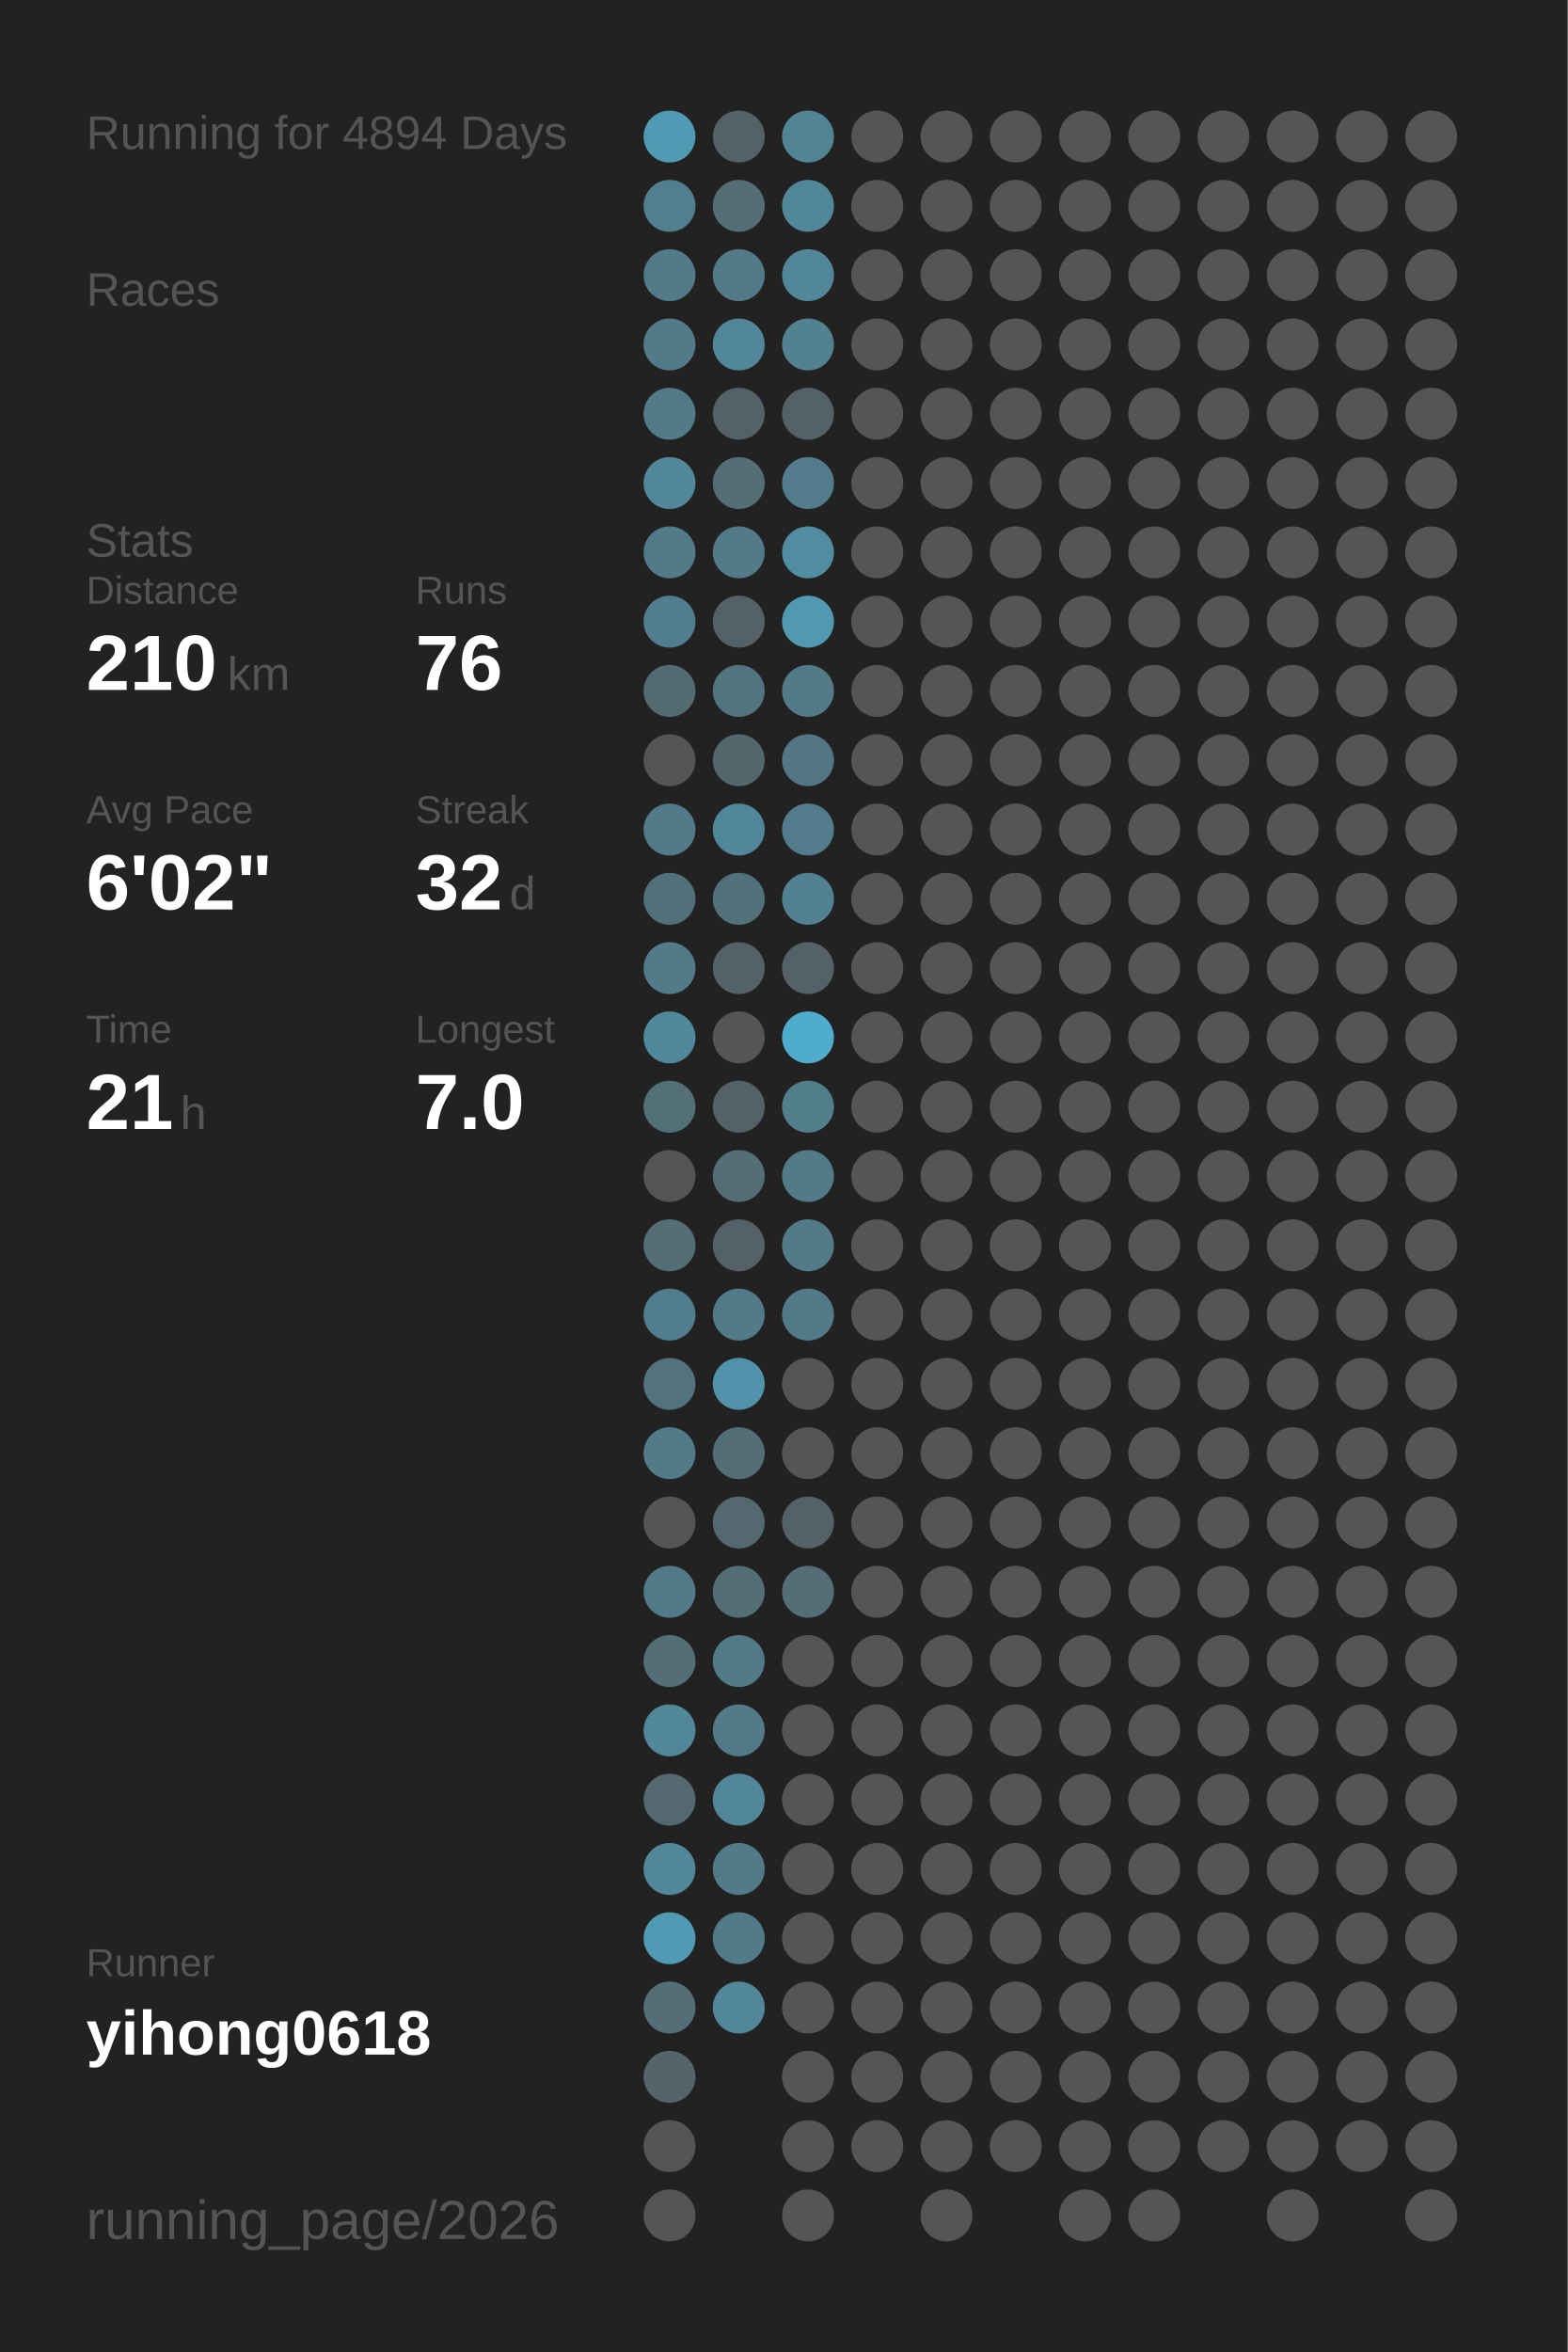
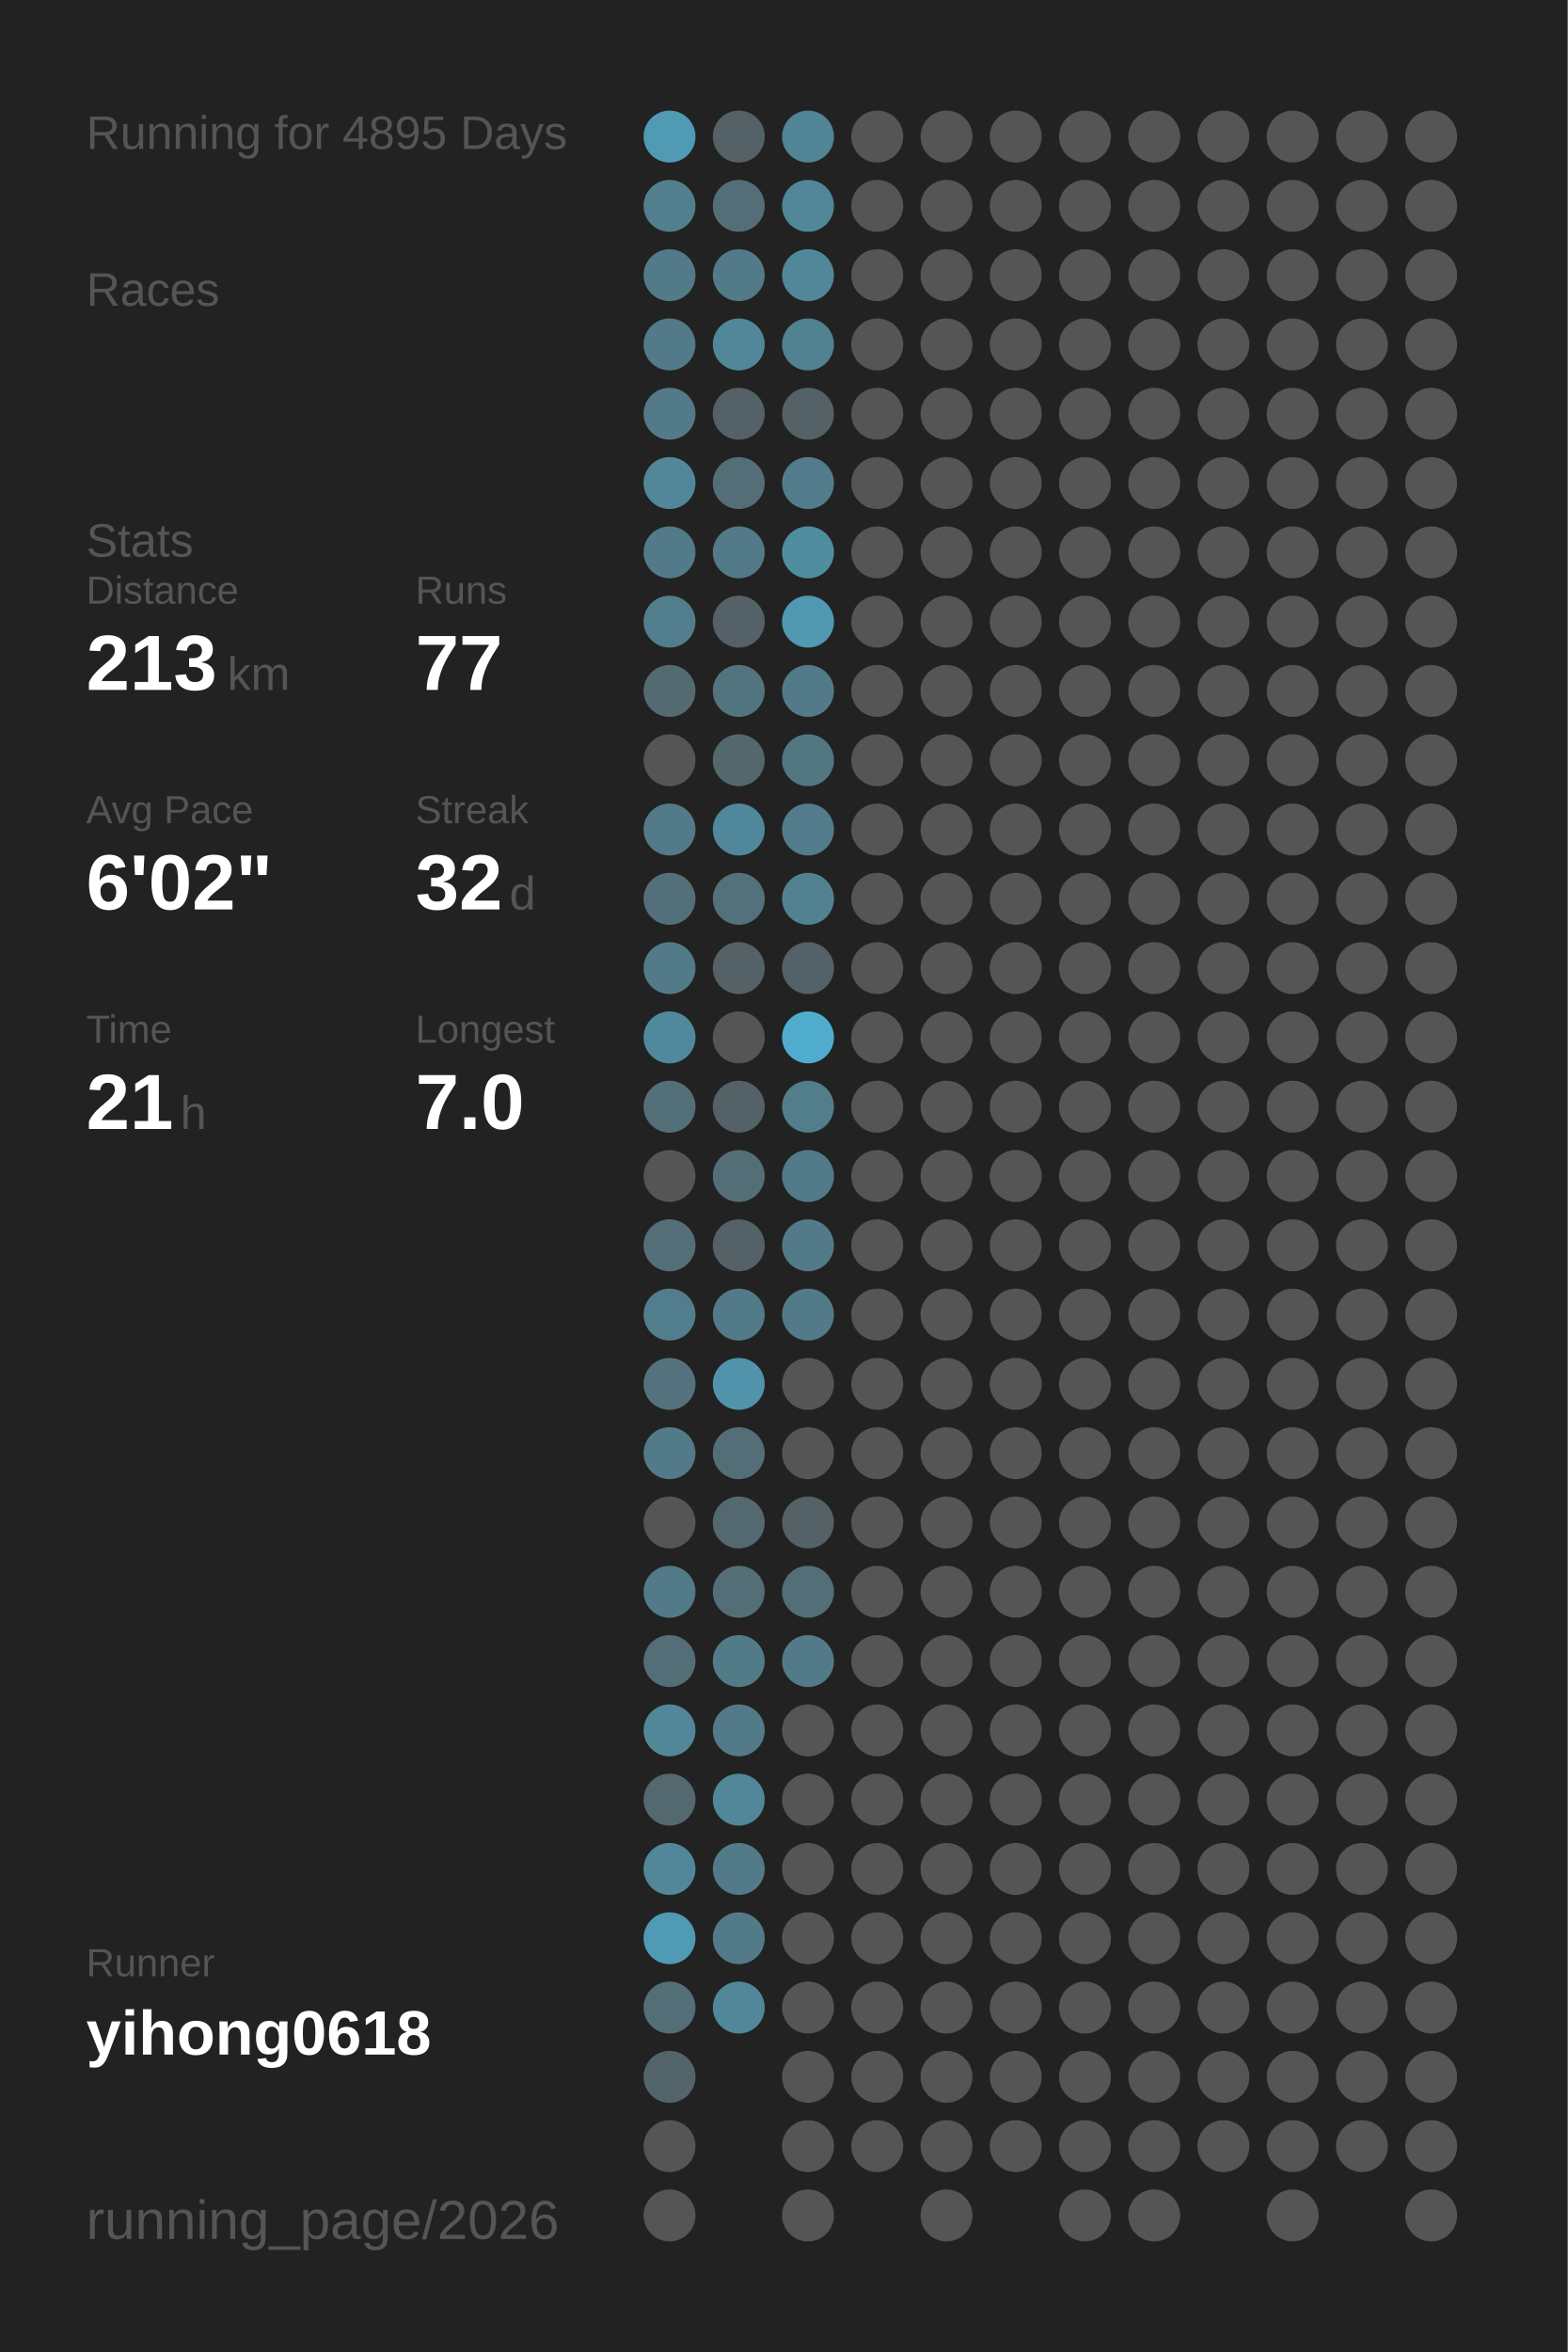
<svg xmlns="http://www.w3.org/2000/svg" baseProfile="full" height="300mm" version="1.1" viewBox="0,0,200,300" width="200mm">
  <defs />
  <rect fill="#222222" height="300" width="200" x="0" y="0" />
-   <text fill="#555555" style="font-size:6px; font-family:Arial;" x="11" y="19">Running for 4894 Days</text>
+   <text fill="#555555" style="font-size:6px; font-family:Arial;" x="11" y="19">Running for 4895 Days</text>
  <text fill="#555555" style="font-size:6px; font-family:Arial;" x="11" y="39">Races</text>
  <text fill="#555555" style="font-size:6px; font-family:Arial;" x="11" y="71">Stats</text>
  <text fill="#555555" style="font-size:5px; font-family:Arial;" x="11" y="77">Distance</text>
-   <text fill="#FFFFFF" style="font-size:10px; font-family:Arial; font-weight:bold;" x="11" y="88">210</text>
+   <text fill="#FFFFFF" style="font-size:10px; font-family:Arial; font-weight:bold;" x="11" y="88">213</text>
  <text fill="#555555" style="font-size:6px; font-family:Arial;" x="29" y="88">km</text>
  <text fill="#555555" style="font-size:5px; font-family:Arial;" x="53" y="77">Runs</text>
-   <text fill="#FFFFFF" style="font-size:10px; font-family:Arial; font-weight:bold;" x="53" y="88">76</text>
+   <text fill="#FFFFFF" style="font-size:10px; font-family:Arial; font-weight:bold;" x="53" y="88">77</text>
  <text fill="#555555" style="font-size:5px; font-family:Arial;" x="11" y="105">Avg Pace</text>
  <text fill="#FFFFFF" style="font-size:10px; font-family:Arial; font-weight:bold;" x="11" y="116">6'02"</text>
  <text fill="#555555" style="font-size:5px; font-family:Arial;" x="53" y="105">Streak</text>
  <text fill="#FFFFFF" style="font-size:10px; font-family:Arial; font-weight:bold;" x="53" y="116">32</text>
  <text fill="#555555" style="font-size:6px; font-family:Arial;" x="65" y="116">d</text>
  <text fill="#555555" style="font-size:5px; font-family:Arial;" x="11" y="133">Time</text>
  <text fill="#FFFFFF" style="font-size:10px; font-family:Arial; font-weight:bold;" x="11" y="144">21</text>
  <text fill="#555555" style="font-size:6px; font-family:Arial;" x="23" y="144">h</text>
  <text fill="#555555" style="font-size:5px; font-family:Arial;" x="53" y="133">Longest</text>
  <text fill="#FFFFFF" style="font-size:10px; font-family:Arial; font-weight:bold;" x="53" y="144">7.0</text>
  <text fill="#555555" style="font-size:5px; font-family:Arial;" x="11" y="252.065">Runner</text>
  <text fill="#FFFFFF" style="font-size:8px; font-family:Arial; font-weight:bold;" x="11" y="262.065">yihong0618</text>
  <text fill="#555555" style="font-size:7px; font-family:Arial;" x="11" y="285.581">running_page/2026</text>
  <circle cx="85.417" cy="17.419" fill="#509ab3" r="3.312" />
  <circle cx="85.417" cy="26.258" fill="#527f8e" r="3.312" />
  <circle cx="85.417" cy="35.097" fill="#527a88" r="3.312" />
  <circle cx="85.417" cy="43.935" fill="#527a88" r="3.312" />
  <circle cx="85.417" cy="52.774" fill="#527a88" r="3.312" />
  <circle cx="85.417" cy="61.613" fill="#518799" r="3.312" />
  <circle cx="85.417" cy="70.452" fill="#527a88" r="3.312" />
  <circle cx="85.417" cy="79.29" fill="#527d8c" r="3.312" />
  <circle cx="85.417" cy="88.129" fill="#536a71" r="3.312" />
  <circle cx="85.417" cy="96.968" fill="#555555" r="3.312" />
  <circle cx="85.417" cy="105.806" fill="#527a88" r="3.312" />
  <circle cx="85.417" cy="114.645" fill="#536f79" r="3.312" />
  <circle cx="85.417" cy="123.484" fill="#527a88" r="3.312" />
  <circle cx="85.417" cy="132.323" fill="#51899c" r="3.312" />
  <circle cx="85.417" cy="141.161" fill="#536f78" r="3.312" />
  <circle cx="85.417" cy="150" fill="#555555" r="3.312" />
  <circle cx="85.417" cy="158.839" fill="#536e77" r="3.312" />
  <circle cx="85.417" cy="167.677" fill="#527d8c" r="3.312" />
  <circle cx="85.417" cy="176.516" fill="#53727d" r="3.312" />
  <circle cx="85.417" cy="185.355" fill="#527a88" r="3.312" />
  <circle cx="85.417" cy="194.194" fill="#555555" r="3.312" />
  <circle cx="85.417" cy="203.032" fill="#527a88" r="3.312" />
  <circle cx="85.417" cy="211.871" fill="#536e77" r="3.312" />
  <circle cx="85.417" cy="220.71" fill="#518799" r="3.312" />
  <circle cx="85.417" cy="229.548" fill="#53686f" r="3.312" />
  <circle cx="85.417" cy="238.387" fill="#518799" r="3.312" />
  <circle cx="85.417" cy="247.226" fill="#509ab3" r="3.312" />
  <circle cx="85.417" cy="256.065" fill="#536e77" r="3.312" />
  <circle cx="85.417" cy="264.903" fill="#53656b" r="3.312" />
  <circle cx="85.417" cy="273.742" fill="#555555" r="3.312" />
  <circle cx="85.417" cy="282.581" fill="#555555" r="3.312" />
  <circle cx="94.25" cy="17.419" fill="#546166" r="3.312" />
  <circle cx="94.25" cy="26.258" fill="#536e77" r="3.312" />
  <circle cx="94.25" cy="35.097" fill="#527a88" r="3.312" />
  <circle cx="94.25" cy="43.935" fill="#518799" r="3.312" />
  <circle cx="94.25" cy="52.774" fill="#546166" r="3.312" />
  <circle cx="94.25" cy="61.613" fill="#536e77" r="3.312" />
  <circle cx="94.25" cy="70.452" fill="#527a88" r="3.312" />
  <circle cx="94.25" cy="79.29" fill="#546166" r="3.312" />
  <circle cx="94.25" cy="88.129" fill="#52747f" r="3.312" />
  <circle cx="94.25" cy="96.968" fill="#53676d" r="3.312" />
  <circle cx="94.25" cy="105.806" fill="#51879a" r="3.312" />
  <circle cx="94.25" cy="114.645" fill="#53717b" r="3.312" />
  <circle cx="94.25" cy="123.484" fill="#546166" r="3.312" />
  <circle cx="94.25" cy="132.323" fill="#555555" r="3.312" />
  <circle cx="94.25" cy="141.161" fill="#546166" r="3.312" />
  <circle cx="94.25" cy="150" fill="#536e77" r="3.312" />
  <circle cx="94.25" cy="158.839" fill="#546166" r="3.312" />
  <circle cx="94.25" cy="167.677" fill="#527a88" r="3.312" />
  <circle cx="94.25" cy="176.516" fill="#5093aa" r="3.312" />
  <circle cx="94.25" cy="185.355" fill="#536e77" r="3.312" />
  <circle cx="94.25" cy="194.194" fill="#53686f" r="3.312" />
  <circle cx="94.25" cy="203.032" fill="#536e77" r="3.312" />
  <circle cx="94.25" cy="211.871" fill="#527b88" r="3.312" />
  <circle cx="94.25" cy="220.71" fill="#527a88" r="3.312" />
  <circle cx="94.25" cy="229.548" fill="#518799" r="3.312" />
  <circle cx="94.25" cy="238.387" fill="#527a88" r="3.312" />
  <circle cx="94.25" cy="247.226" fill="#527a88" r="3.312" />
  <circle cx="94.25" cy="256.065" fill="#518799" r="3.312" />
  <circle cx="103.083" cy="17.419" fill="#518495" r="3.312" />
  <circle cx="103.083" cy="26.258" fill="#518799" r="3.312" />
  <circle cx="103.083" cy="35.097" fill="#518799" r="3.312" />
  <circle cx="103.083" cy="43.935" fill="#528190" r="3.312" />
  <circle cx="103.083" cy="52.774" fill="#546166" r="3.312" />
  <circle cx="103.083" cy="61.613" fill="#527c8b" r="3.312" />
  <circle cx="103.083" cy="70.452" fill="#518da1" r="3.312" />
  <circle cx="103.083" cy="79.29" fill="#5099b1" r="3.312" />
  <circle cx="103.083" cy="88.129" fill="#527a88" r="3.312" />
  <circle cx="103.083" cy="96.968" fill="#527682" r="3.312" />
  <circle cx="103.083" cy="105.806" fill="#527c8b" r="3.312" />
  <circle cx="103.083" cy="114.645" fill="#528192" r="3.312" />
  <circle cx="103.083" cy="123.484" fill="#546166" r="3.312" />
  <circle cx="103.083" cy="132.323" fill="#4faccc" r="3.312" />
  <circle cx="103.083" cy="141.161" fill="#527d8b" r="3.312" />
  <circle cx="103.083" cy="150" fill="#527a88" r="3.312" />
  <circle cx="103.083" cy="158.839" fill="#527a88" r="3.312" />
  <circle cx="103.083" cy="167.677" fill="#527a88" r="3.312" />
  <circle cx="103.083" cy="176.516" fill="#555555" r="3.312" />
  <circle cx="103.083" cy="185.355" fill="#555555" r="3.312" />
  <circle cx="103.083" cy="194.194" fill="#546166" r="3.312" />
  <circle cx="103.083" cy="203.032" fill="#536e77" r="3.312" />
-   <circle cx="103.083" cy="211.871" fill="#555555" r="3.312" />
+   <circle cx="103.083" cy="211.871" fill="#527a88" r="3.312" />
  <circle cx="103.083" cy="220.71" fill="#555555" r="3.312" />
  <circle cx="103.083" cy="229.548" fill="#555555" r="3.312" />
  <circle cx="103.083" cy="238.387" fill="#555555" r="3.312" />
  <circle cx="103.083" cy="247.226" fill="#555555" r="3.312" />
  <circle cx="103.083" cy="256.065" fill="#555555" r="3.312" />
  <circle cx="103.083" cy="264.903" fill="#555555" r="3.312" />
  <circle cx="103.083" cy="273.742" fill="#555555" r="3.312" />
  <circle cx="103.083" cy="282.581" fill="#555555" r="3.312" />
  <circle cx="111.917" cy="17.419" fill="#555555" r="3.312" />
  <circle cx="111.917" cy="26.258" fill="#555555" r="3.312" />
  <circle cx="111.917" cy="35.097" fill="#555555" r="3.312" />
  <circle cx="111.917" cy="43.935" fill="#555555" r="3.312" />
  <circle cx="111.917" cy="52.774" fill="#555555" r="3.312" />
  <circle cx="111.917" cy="61.613" fill="#555555" r="3.312" />
  <circle cx="111.917" cy="70.452" fill="#555555" r="3.312" />
  <circle cx="111.917" cy="79.29" fill="#555555" r="3.312" />
  <circle cx="111.917" cy="88.129" fill="#555555" r="3.312" />
  <circle cx="111.917" cy="96.968" fill="#555555" r="3.312" />
  <circle cx="111.917" cy="105.806" fill="#555555" r="3.312" />
  <circle cx="111.917" cy="114.645" fill="#555555" r="3.312" />
  <circle cx="111.917" cy="123.484" fill="#555555" r="3.312" />
  <circle cx="111.917" cy="132.323" fill="#555555" r="3.312" />
  <circle cx="111.917" cy="141.161" fill="#555555" r="3.312" />
  <circle cx="111.917" cy="150" fill="#555555" r="3.312" />
  <circle cx="111.917" cy="158.839" fill="#555555" r="3.312" />
  <circle cx="111.917" cy="167.677" fill="#555555" r="3.312" />
  <circle cx="111.917" cy="176.516" fill="#555555" r="3.312" />
  <circle cx="111.917" cy="185.355" fill="#555555" r="3.312" />
  <circle cx="111.917" cy="194.194" fill="#555555" r="3.312" />
  <circle cx="111.917" cy="203.032" fill="#555555" r="3.312" />
  <circle cx="111.917" cy="211.871" fill="#555555" r="3.312" />
  <circle cx="111.917" cy="220.71" fill="#555555" r="3.312" />
  <circle cx="111.917" cy="229.548" fill="#555555" r="3.312" />
  <circle cx="111.917" cy="238.387" fill="#555555" r="3.312" />
  <circle cx="111.917" cy="247.226" fill="#555555" r="3.312" />
  <circle cx="111.917" cy="256.065" fill="#555555" r="3.312" />
  <circle cx="111.917" cy="264.903" fill="#555555" r="3.312" />
  <circle cx="111.917" cy="273.742" fill="#555555" r="3.312" />
  <circle cx="120.75" cy="17.419" fill="#555555" r="3.312" />
  <circle cx="120.75" cy="26.258" fill="#555555" r="3.312" />
  <circle cx="120.75" cy="35.097" fill="#555555" r="3.312" />
  <circle cx="120.75" cy="43.935" fill="#555555" r="3.312" />
  <circle cx="120.75" cy="52.774" fill="#555555" r="3.312" />
  <circle cx="120.75" cy="61.613" fill="#555555" r="3.312" />
  <circle cx="120.75" cy="70.452" fill="#555555" r="3.312" />
  <circle cx="120.75" cy="79.29" fill="#555555" r="3.312" />
  <circle cx="120.75" cy="88.129" fill="#555555" r="3.312" />
  <circle cx="120.75" cy="96.968" fill="#555555" r="3.312" />
  <circle cx="120.75" cy="105.806" fill="#555555" r="3.312" />
  <circle cx="120.75" cy="114.645" fill="#555555" r="3.312" />
  <circle cx="120.75" cy="123.484" fill="#555555" r="3.312" />
  <circle cx="120.75" cy="132.323" fill="#555555" r="3.312" />
  <circle cx="120.75" cy="141.161" fill="#555555" r="3.312" />
  <circle cx="120.75" cy="150" fill="#555555" r="3.312" />
  <circle cx="120.75" cy="158.839" fill="#555555" r="3.312" />
  <circle cx="120.75" cy="167.677" fill="#555555" r="3.312" />
  <circle cx="120.75" cy="176.516" fill="#555555" r="3.312" />
  <circle cx="120.75" cy="185.355" fill="#555555" r="3.312" />
  <circle cx="120.75" cy="194.194" fill="#555555" r="3.312" />
  <circle cx="120.75" cy="203.032" fill="#555555" r="3.312" />
  <circle cx="120.75" cy="211.871" fill="#555555" r="3.312" />
  <circle cx="120.75" cy="220.71" fill="#555555" r="3.312" />
  <circle cx="120.75" cy="229.548" fill="#555555" r="3.312" />
  <circle cx="120.75" cy="238.387" fill="#555555" r="3.312" />
  <circle cx="120.75" cy="247.226" fill="#555555" r="3.312" />
  <circle cx="120.75" cy="256.065" fill="#555555" r="3.312" />
  <circle cx="120.75" cy="264.903" fill="#555555" r="3.312" />
  <circle cx="120.75" cy="273.742" fill="#555555" r="3.312" />
  <circle cx="120.75" cy="282.581" fill="#555555" r="3.312" />
  <circle cx="129.583" cy="17.419" fill="#555555" r="3.312" />
  <circle cx="129.583" cy="26.258" fill="#555555" r="3.312" />
  <circle cx="129.583" cy="35.097" fill="#555555" r="3.312" />
  <circle cx="129.583" cy="43.935" fill="#555555" r="3.312" />
  <circle cx="129.583" cy="52.774" fill="#555555" r="3.312" />
  <circle cx="129.583" cy="61.613" fill="#555555" r="3.312" />
  <circle cx="129.583" cy="70.452" fill="#555555" r="3.312" />
  <circle cx="129.583" cy="79.29" fill="#555555" r="3.312" />
  <circle cx="129.583" cy="88.129" fill="#555555" r="3.312" />
  <circle cx="129.583" cy="96.968" fill="#555555" r="3.312" />
  <circle cx="129.583" cy="105.806" fill="#555555" r="3.312" />
  <circle cx="129.583" cy="114.645" fill="#555555" r="3.312" />
  <circle cx="129.583" cy="123.484" fill="#555555" r="3.312" />
  <circle cx="129.583" cy="132.323" fill="#555555" r="3.312" />
  <circle cx="129.583" cy="141.161" fill="#555555" r="3.312" />
  <circle cx="129.583" cy="150" fill="#555555" r="3.312" />
  <circle cx="129.583" cy="158.839" fill="#555555" r="3.312" />
  <circle cx="129.583" cy="167.677" fill="#555555" r="3.312" />
  <circle cx="129.583" cy="176.516" fill="#555555" r="3.312" />
  <circle cx="129.583" cy="185.355" fill="#555555" r="3.312" />
  <circle cx="129.583" cy="194.194" fill="#555555" r="3.312" />
  <circle cx="129.583" cy="203.032" fill="#555555" r="3.312" />
  <circle cx="129.583" cy="211.871" fill="#555555" r="3.312" />
  <circle cx="129.583" cy="220.71" fill="#555555" r="3.312" />
  <circle cx="129.583" cy="229.548" fill="#555555" r="3.312" />
  <circle cx="129.583" cy="238.387" fill="#555555" r="3.312" />
  <circle cx="129.583" cy="247.226" fill="#555555" r="3.312" />
  <circle cx="129.583" cy="256.065" fill="#555555" r="3.312" />
  <circle cx="129.583" cy="264.903" fill="#555555" r="3.312" />
  <circle cx="129.583" cy="273.742" fill="#555555" r="3.312" />
  <circle cx="138.417" cy="17.419" fill="#555555" r="3.312" />
  <circle cx="138.417" cy="26.258" fill="#555555" r="3.312" />
  <circle cx="138.417" cy="35.097" fill="#555555" r="3.312" />
  <circle cx="138.417" cy="43.935" fill="#555555" r="3.312" />
  <circle cx="138.417" cy="52.774" fill="#555555" r="3.312" />
  <circle cx="138.417" cy="61.613" fill="#555555" r="3.312" />
  <circle cx="138.417" cy="70.452" fill="#555555" r="3.312" />
  <circle cx="138.417" cy="79.29" fill="#555555" r="3.312" />
  <circle cx="138.417" cy="88.129" fill="#555555" r="3.312" />
  <circle cx="138.417" cy="96.968" fill="#555555" r="3.312" />
  <circle cx="138.417" cy="105.806" fill="#555555" r="3.312" />
  <circle cx="138.417" cy="114.645" fill="#555555" r="3.312" />
  <circle cx="138.417" cy="123.484" fill="#555555" r="3.312" />
  <circle cx="138.417" cy="132.323" fill="#555555" r="3.312" />
  <circle cx="138.417" cy="141.161" fill="#555555" r="3.312" />
  <circle cx="138.417" cy="150" fill="#555555" r="3.312" />
  <circle cx="138.417" cy="158.839" fill="#555555" r="3.312" />
  <circle cx="138.417" cy="167.677" fill="#555555" r="3.312" />
  <circle cx="138.417" cy="176.516" fill="#555555" r="3.312" />
  <circle cx="138.417" cy="185.355" fill="#555555" r="3.312" />
  <circle cx="138.417" cy="194.194" fill="#555555" r="3.312" />
  <circle cx="138.417" cy="203.032" fill="#555555" r="3.312" />
  <circle cx="138.417" cy="211.871" fill="#555555" r="3.312" />
  <circle cx="138.417" cy="220.71" fill="#555555" r="3.312" />
  <circle cx="138.417" cy="229.548" fill="#555555" r="3.312" />
  <circle cx="138.417" cy="238.387" fill="#555555" r="3.312" />
  <circle cx="138.417" cy="247.226" fill="#555555" r="3.312" />
  <circle cx="138.417" cy="256.065" fill="#555555" r="3.312" />
  <circle cx="138.417" cy="264.903" fill="#555555" r="3.312" />
  <circle cx="138.417" cy="273.742" fill="#555555" r="3.312" />
  <circle cx="138.417" cy="282.581" fill="#555555" r="3.312" />
  <circle cx="147.25" cy="17.419" fill="#555555" r="3.312" />
  <circle cx="147.25" cy="26.258" fill="#555555" r="3.312" />
  <circle cx="147.25" cy="35.097" fill="#555555" r="3.312" />
  <circle cx="147.25" cy="43.935" fill="#555555" r="3.312" />
  <circle cx="147.25" cy="52.774" fill="#555555" r="3.312" />
  <circle cx="147.25" cy="61.613" fill="#555555" r="3.312" />
  <circle cx="147.25" cy="70.452" fill="#555555" r="3.312" />
  <circle cx="147.25" cy="79.29" fill="#555555" r="3.312" />
  <circle cx="147.25" cy="88.129" fill="#555555" r="3.312" />
  <circle cx="147.25" cy="96.968" fill="#555555" r="3.312" />
  <circle cx="147.25" cy="105.806" fill="#555555" r="3.312" />
  <circle cx="147.25" cy="114.645" fill="#555555" r="3.312" />
  <circle cx="147.25" cy="123.484" fill="#555555" r="3.312" />
  <circle cx="147.25" cy="132.323" fill="#555555" r="3.312" />
  <circle cx="147.25" cy="141.161" fill="#555555" r="3.312" />
  <circle cx="147.25" cy="150" fill="#555555" r="3.312" />
  <circle cx="147.25" cy="158.839" fill="#555555" r="3.312" />
  <circle cx="147.25" cy="167.677" fill="#555555" r="3.312" />
  <circle cx="147.25" cy="176.516" fill="#555555" r="3.312" />
  <circle cx="147.25" cy="185.355" fill="#555555" r="3.312" />
  <circle cx="147.25" cy="194.194" fill="#555555" r="3.312" />
  <circle cx="147.25" cy="203.032" fill="#555555" r="3.312" />
  <circle cx="147.25" cy="211.871" fill="#555555" r="3.312" />
  <circle cx="147.25" cy="220.71" fill="#555555" r="3.312" />
  <circle cx="147.25" cy="229.548" fill="#555555" r="3.312" />
  <circle cx="147.25" cy="238.387" fill="#555555" r="3.312" />
  <circle cx="147.25" cy="247.226" fill="#555555" r="3.312" />
  <circle cx="147.25" cy="256.065" fill="#555555" r="3.312" />
  <circle cx="147.25" cy="264.903" fill="#555555" r="3.312" />
  <circle cx="147.25" cy="273.742" fill="#555555" r="3.312" />
  <circle cx="147.25" cy="282.581" fill="#555555" r="3.312" />
  <circle cx="156.083" cy="17.419" fill="#555555" r="3.312" />
  <circle cx="156.083" cy="26.258" fill="#555555" r="3.312" />
  <circle cx="156.083" cy="35.097" fill="#555555" r="3.312" />
  <circle cx="156.083" cy="43.935" fill="#555555" r="3.312" />
  <circle cx="156.083" cy="52.774" fill="#555555" r="3.312" />
  <circle cx="156.083" cy="61.613" fill="#555555" r="3.312" />
  <circle cx="156.083" cy="70.452" fill="#555555" r="3.312" />
  <circle cx="156.083" cy="79.29" fill="#555555" r="3.312" />
  <circle cx="156.083" cy="88.129" fill="#555555" r="3.312" />
  <circle cx="156.083" cy="96.968" fill="#555555" r="3.312" />
  <circle cx="156.083" cy="105.806" fill="#555555" r="3.312" />
  <circle cx="156.083" cy="114.645" fill="#555555" r="3.312" />
  <circle cx="156.083" cy="123.484" fill="#555555" r="3.312" />
  <circle cx="156.083" cy="132.323" fill="#555555" r="3.312" />
  <circle cx="156.083" cy="141.161" fill="#555555" r="3.312" />
  <circle cx="156.083" cy="150" fill="#555555" r="3.312" />
  <circle cx="156.083" cy="158.839" fill="#555555" r="3.312" />
  <circle cx="156.083" cy="167.677" fill="#555555" r="3.312" />
  <circle cx="156.083" cy="176.516" fill="#555555" r="3.312" />
  <circle cx="156.083" cy="185.355" fill="#555555" r="3.312" />
  <circle cx="156.083" cy="194.194" fill="#555555" r="3.312" />
  <circle cx="156.083" cy="203.032" fill="#555555" r="3.312" />
  <circle cx="156.083" cy="211.871" fill="#555555" r="3.312" />
  <circle cx="156.083" cy="220.71" fill="#555555" r="3.312" />
  <circle cx="156.083" cy="229.548" fill="#555555" r="3.312" />
  <circle cx="156.083" cy="238.387" fill="#555555" r="3.312" />
  <circle cx="156.083" cy="247.226" fill="#555555" r="3.312" />
  <circle cx="156.083" cy="256.065" fill="#555555" r="3.312" />
  <circle cx="156.083" cy="264.903" fill="#555555" r="3.312" />
  <circle cx="156.083" cy="273.742" fill="#555555" r="3.312" />
  <circle cx="164.917" cy="17.419" fill="#555555" r="3.312" />
  <circle cx="164.917" cy="26.258" fill="#555555" r="3.312" />
  <circle cx="164.917" cy="35.097" fill="#555555" r="3.312" />
  <circle cx="164.917" cy="43.935" fill="#555555" r="3.312" />
  <circle cx="164.917" cy="52.774" fill="#555555" r="3.312" />
  <circle cx="164.917" cy="61.613" fill="#555555" r="3.312" />
  <circle cx="164.917" cy="70.452" fill="#555555" r="3.312" />
  <circle cx="164.917" cy="79.29" fill="#555555" r="3.312" />
  <circle cx="164.917" cy="88.129" fill="#555555" r="3.312" />
  <circle cx="164.917" cy="96.968" fill="#555555" r="3.312" />
  <circle cx="164.917" cy="105.806" fill="#555555" r="3.312" />
  <circle cx="164.917" cy="114.645" fill="#555555" r="3.312" />
  <circle cx="164.917" cy="123.484" fill="#555555" r="3.312" />
  <circle cx="164.917" cy="132.323" fill="#555555" r="3.312" />
  <circle cx="164.917" cy="141.161" fill="#555555" r="3.312" />
  <circle cx="164.917" cy="150" fill="#555555" r="3.312" />
  <circle cx="164.917" cy="158.839" fill="#555555" r="3.312" />
  <circle cx="164.917" cy="167.677" fill="#555555" r="3.312" />
  <circle cx="164.917" cy="176.516" fill="#555555" r="3.312" />
  <circle cx="164.917" cy="185.355" fill="#555555" r="3.312" />
  <circle cx="164.917" cy="194.194" fill="#555555" r="3.312" />
  <circle cx="164.917" cy="203.032" fill="#555555" r="3.312" />
  <circle cx="164.917" cy="211.871" fill="#555555" r="3.312" />
  <circle cx="164.917" cy="220.71" fill="#555555" r="3.312" />
  <circle cx="164.917" cy="229.548" fill="#555555" r="3.312" />
  <circle cx="164.917" cy="238.387" fill="#555555" r="3.312" />
  <circle cx="164.917" cy="247.226" fill="#555555" r="3.312" />
  <circle cx="164.917" cy="256.065" fill="#555555" r="3.312" />
  <circle cx="164.917" cy="264.903" fill="#555555" r="3.312" />
  <circle cx="164.917" cy="273.742" fill="#555555" r="3.312" />
  <circle cx="164.917" cy="282.581" fill="#555555" r="3.312" />
  <circle cx="173.75" cy="17.419" fill="#555555" r="3.312" />
  <circle cx="173.75" cy="26.258" fill="#555555" r="3.312" />
  <circle cx="173.75" cy="35.097" fill="#555555" r="3.312" />
  <circle cx="173.75" cy="43.935" fill="#555555" r="3.312" />
  <circle cx="173.75" cy="52.774" fill="#555555" r="3.312" />
  <circle cx="173.75" cy="61.613" fill="#555555" r="3.312" />
  <circle cx="173.75" cy="70.452" fill="#555555" r="3.312" />
  <circle cx="173.75" cy="79.29" fill="#555555" r="3.312" />
  <circle cx="173.75" cy="88.129" fill="#555555" r="3.312" />
  <circle cx="173.75" cy="96.968" fill="#555555" r="3.312" />
  <circle cx="173.75" cy="105.806" fill="#555555" r="3.312" />
  <circle cx="173.75" cy="114.645" fill="#555555" r="3.312" />
  <circle cx="173.75" cy="123.484" fill="#555555" r="3.312" />
  <circle cx="173.75" cy="132.323" fill="#555555" r="3.312" />
  <circle cx="173.75" cy="141.161" fill="#555555" r="3.312" />
  <circle cx="173.75" cy="150" fill="#555555" r="3.312" />
  <circle cx="173.75" cy="158.839" fill="#555555" r="3.312" />
  <circle cx="173.75" cy="167.677" fill="#555555" r="3.312" />
  <circle cx="173.75" cy="176.516" fill="#555555" r="3.312" />
  <circle cx="173.75" cy="185.355" fill="#555555" r="3.312" />
  <circle cx="173.75" cy="194.194" fill="#555555" r="3.312" />
  <circle cx="173.75" cy="203.032" fill="#555555" r="3.312" />
  <circle cx="173.75" cy="211.871" fill="#555555" r="3.312" />
  <circle cx="173.75" cy="220.71" fill="#555555" r="3.312" />
  <circle cx="173.75" cy="229.548" fill="#555555" r="3.312" />
  <circle cx="173.75" cy="238.387" fill="#555555" r="3.312" />
  <circle cx="173.75" cy="247.226" fill="#555555" r="3.312" />
  <circle cx="173.75" cy="256.065" fill="#555555" r="3.312" />
  <circle cx="173.75" cy="264.903" fill="#555555" r="3.312" />
  <circle cx="173.75" cy="273.742" fill="#555555" r="3.312" />
  <circle cx="182.583" cy="17.419" fill="#555555" r="3.312" />
  <circle cx="182.583" cy="26.258" fill="#555555" r="3.312" />
  <circle cx="182.583" cy="35.097" fill="#555555" r="3.312" />
  <circle cx="182.583" cy="43.935" fill="#555555" r="3.312" />
  <circle cx="182.583" cy="52.774" fill="#555555" r="3.312" />
  <circle cx="182.583" cy="61.613" fill="#555555" r="3.312" />
  <circle cx="182.583" cy="70.452" fill="#555555" r="3.312" />
  <circle cx="182.583" cy="79.29" fill="#555555" r="3.312" />
  <circle cx="182.583" cy="88.129" fill="#555555" r="3.312" />
  <circle cx="182.583" cy="96.968" fill="#555555" r="3.312" />
  <circle cx="182.583" cy="105.806" fill="#555555" r="3.312" />
  <circle cx="182.583" cy="114.645" fill="#555555" r="3.312" />
  <circle cx="182.583" cy="123.484" fill="#555555" r="3.312" />
  <circle cx="182.583" cy="132.323" fill="#555555" r="3.312" />
  <circle cx="182.583" cy="141.161" fill="#555555" r="3.312" />
  <circle cx="182.583" cy="150" fill="#555555" r="3.312" />
  <circle cx="182.583" cy="158.839" fill="#555555" r="3.312" />
  <circle cx="182.583" cy="167.677" fill="#555555" r="3.312" />
  <circle cx="182.583" cy="176.516" fill="#555555" r="3.312" />
  <circle cx="182.583" cy="185.355" fill="#555555" r="3.312" />
  <circle cx="182.583" cy="194.194" fill="#555555" r="3.312" />
  <circle cx="182.583" cy="203.032" fill="#555555" r="3.312" />
  <circle cx="182.583" cy="211.871" fill="#555555" r="3.312" />
  <circle cx="182.583" cy="220.71" fill="#555555" r="3.312" />
  <circle cx="182.583" cy="229.548" fill="#555555" r="3.312" />
  <circle cx="182.583" cy="238.387" fill="#555555" r="3.312" />
  <circle cx="182.583" cy="247.226" fill="#555555" r="3.312" />
  <circle cx="182.583" cy="256.065" fill="#555555" r="3.312" />
  <circle cx="182.583" cy="264.903" fill="#555555" r="3.312" />
  <circle cx="182.583" cy="273.742" fill="#555555" r="3.312" />
  <circle cx="182.583" cy="282.581" fill="#555555" r="3.312" />
</svg>
